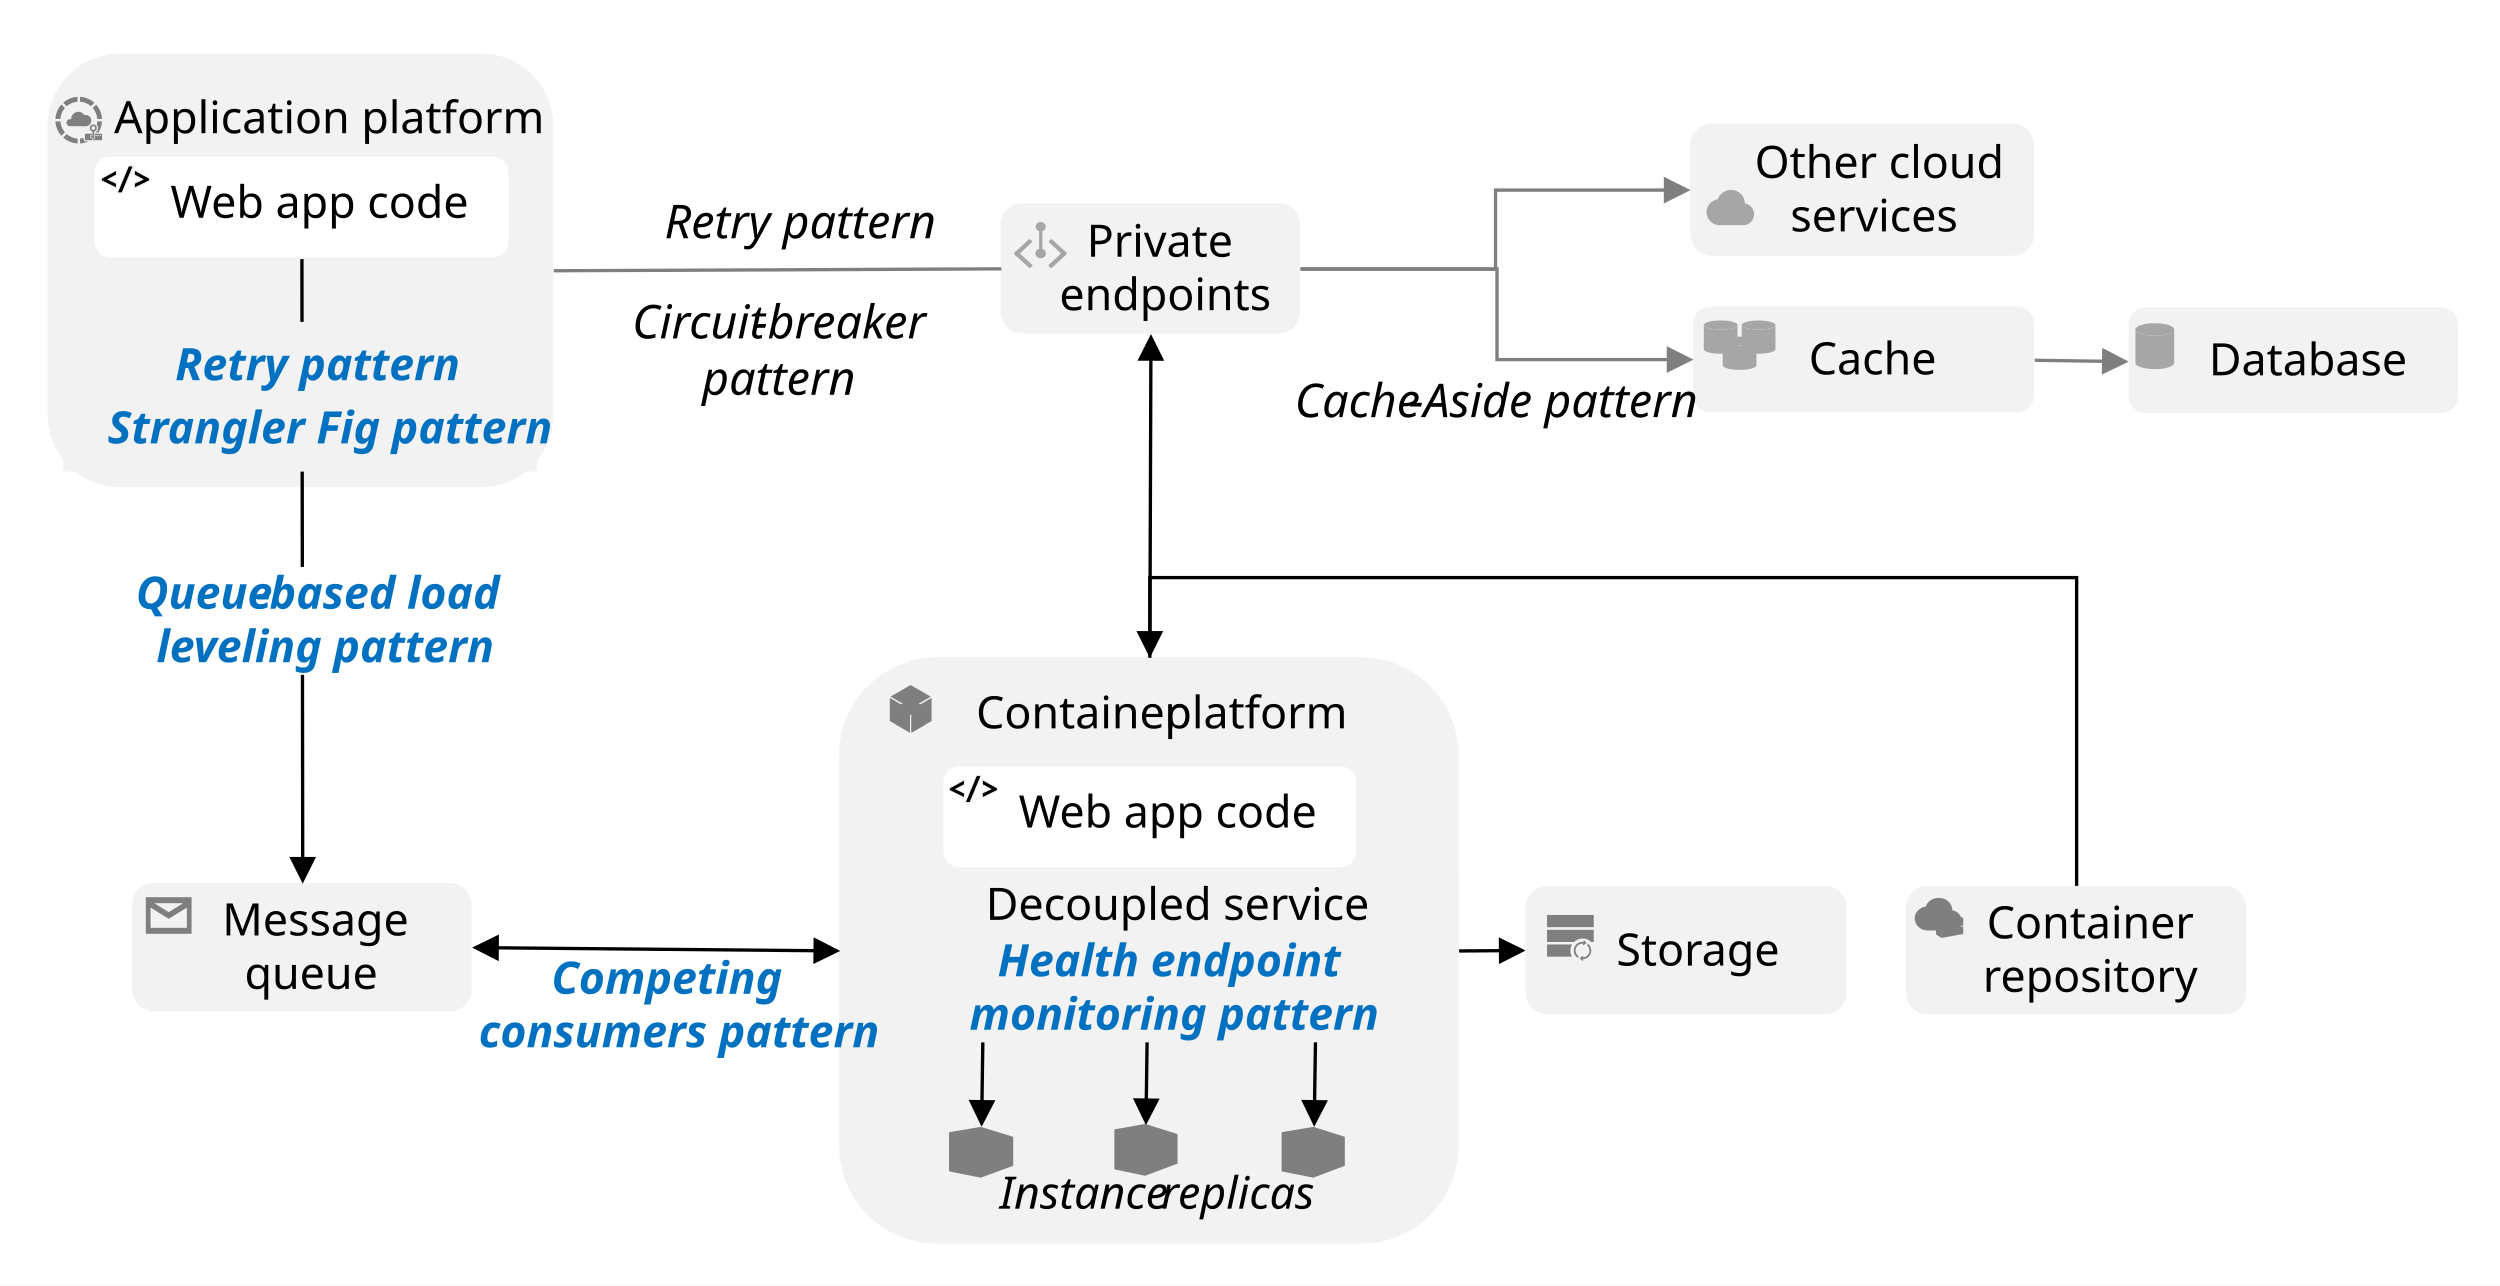
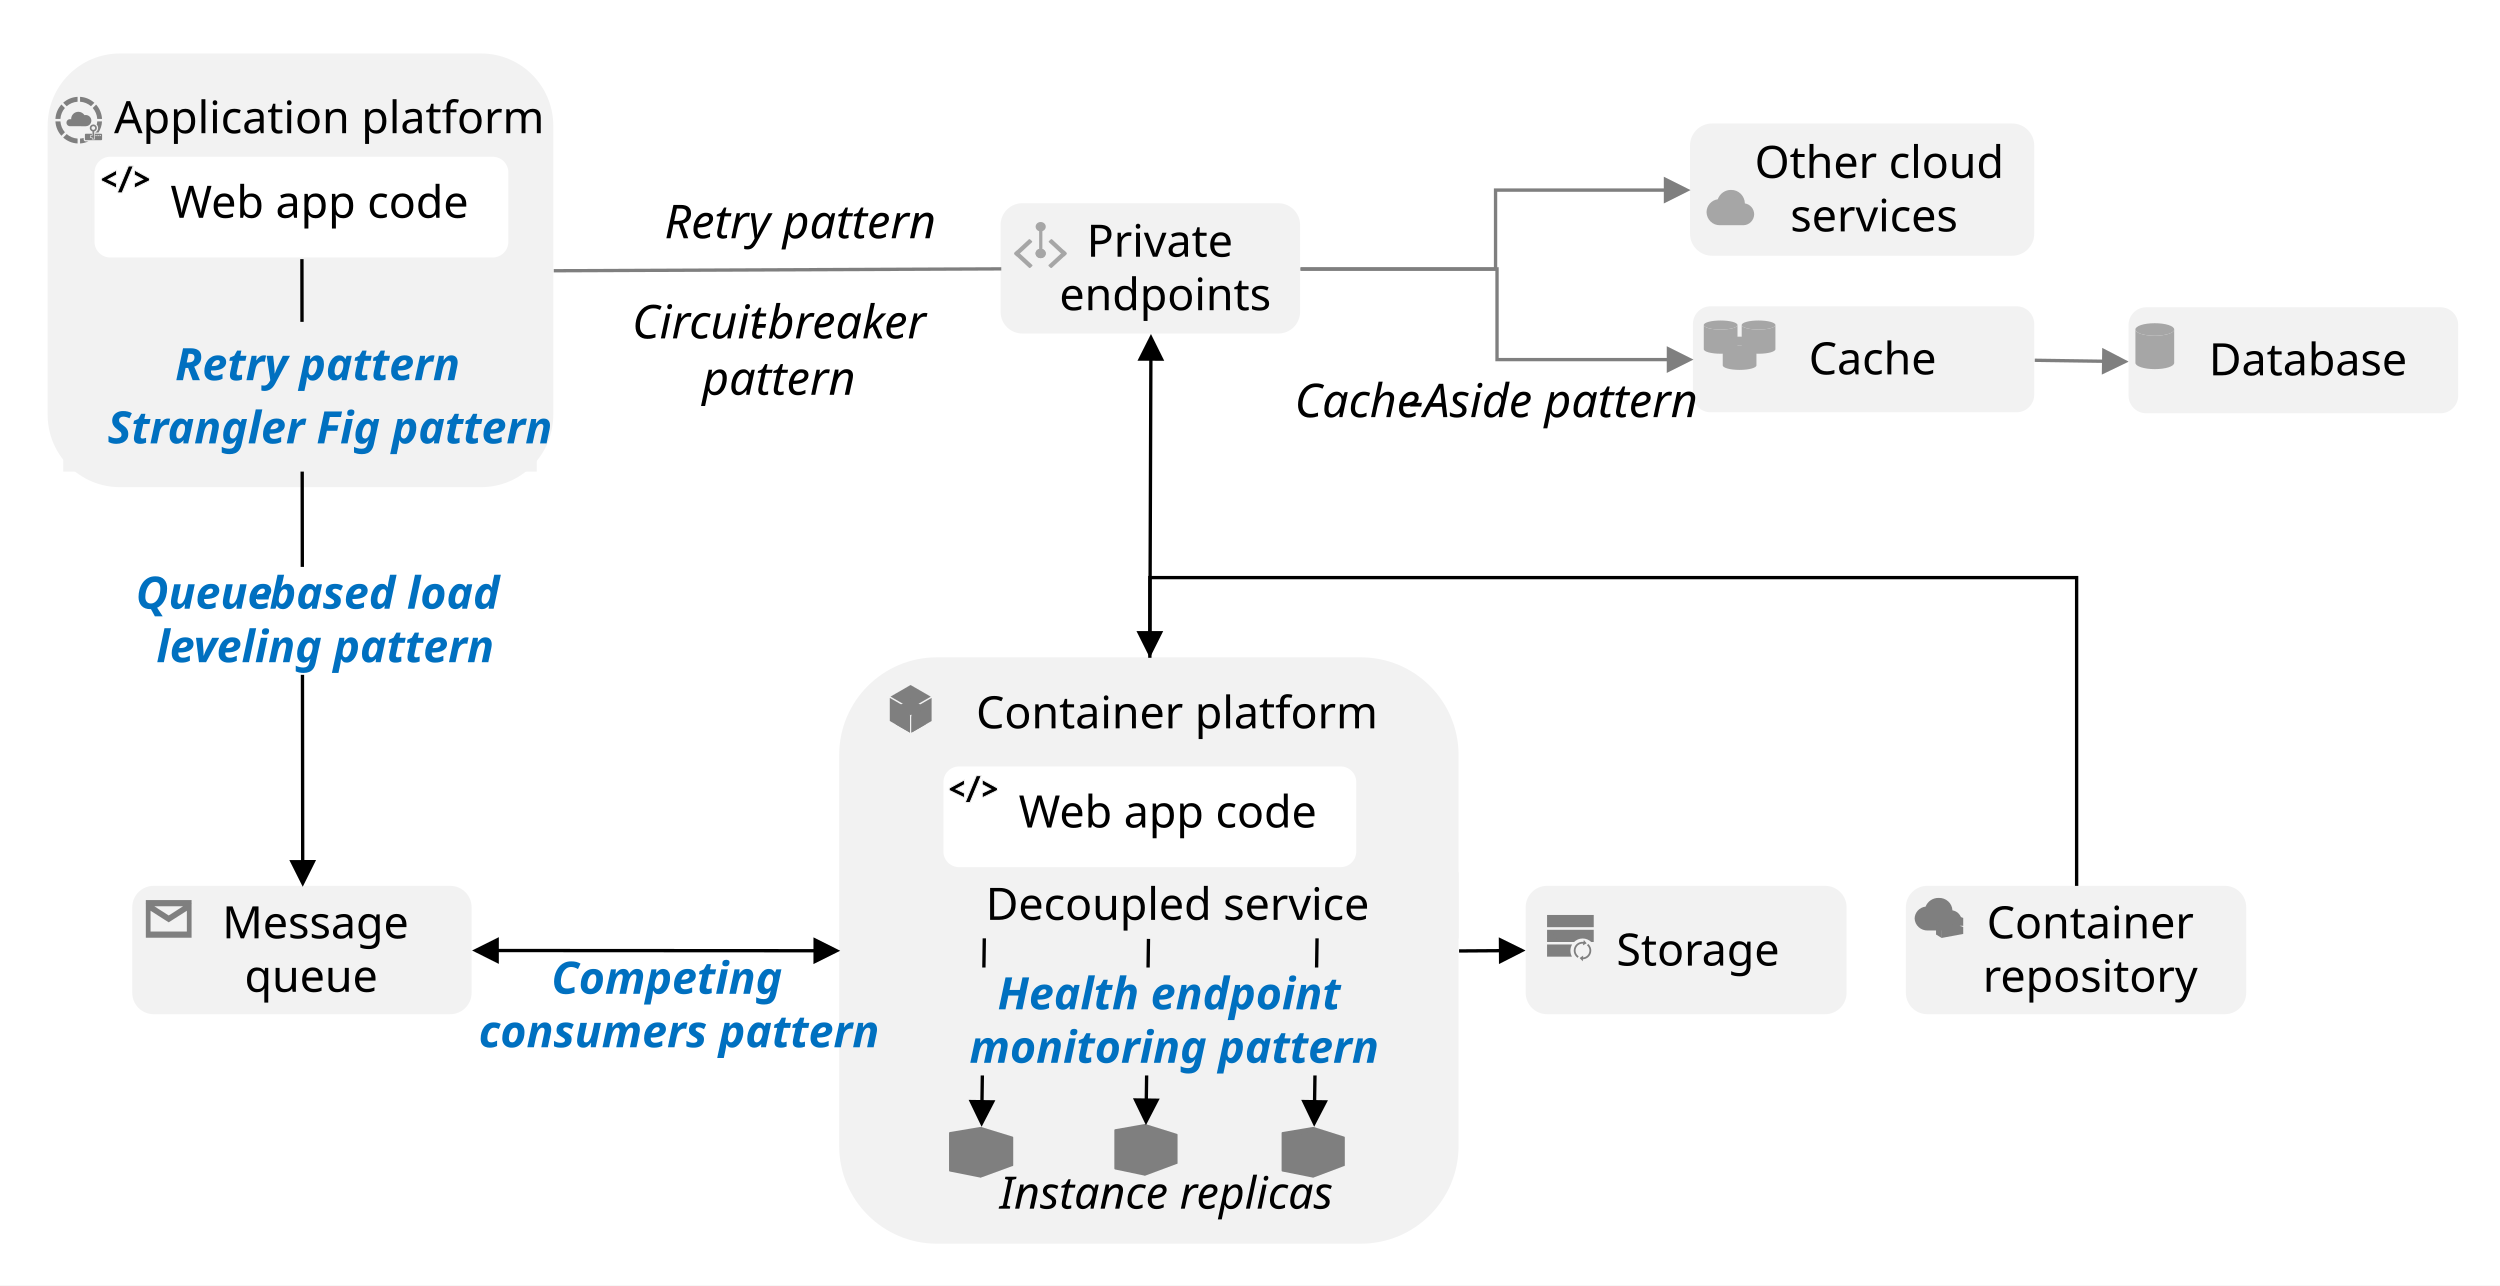
<svg xmlns="http://www.w3.org/2000/svg" width="2571" height="1322" xml:space="preserve" overflow="hidden">
  <defs>
    <clipPath id="clip0">
      <rect x="1220" y="415" width="2571" height="1322" />
    </clipPath>
    <clipPath id="clip1">
      <rect x="2975" y="606" width="49" height="50" />
    </clipPath>
    <clipPath id="clip2">
      <rect x="2975" y="606" width="49" height="50" />
    </clipPath>
    <clipPath id="clip3">
      <rect x="2975" y="606" width="49" height="50" />
    </clipPath>
    <clipPath id="clip4">
      <rect x="2262" y="642" width="55" height="50" />
    </clipPath>
    <clipPath id="clip5">
      <rect x="2262" y="642" width="55" height="50" />
    </clipPath>
    <clipPath id="clip6">
      <rect x="2262" y="642" width="55" height="50" />
    </clipPath>
  </defs>
  <g clip-path="url(#clip0)" transform="translate(-1220 -415)">
    <rect x="1220" y="415" width="2571" height="1322" fill="#FFFFFF" />
    <path d="M1269 544.335C1269 503.281 1302.28 470 1343.33 470L1714.67 470C1755.72 470 1789 503.281 1789 544.335L1789 841.665C1789 882.719 1755.72 916 1714.67 916L1343.33 916C1302.28 916 1269 882.719 1269 841.665Z" fill="#F2F2F2" fill-rule="evenodd" />
    <text font-family="Calibri,Calibri_MSFontService,sans-serif" font-weight="400" font-size="46" transform="matrix(1 0 0 1 1337.29 552)">Application platform</text>
    <path d="M3386.26 788.289 3312.48 787.219 3312.52 783.781 3386.31 784.852ZM3381.9 772.755 3409.2 786.903 3381.5 800.252Z" fill="#7F7F7F" />
    <path d="M3409 749.167C3409 739.134 3417.13 731 3427.17 731L3729.83 731C3739.87 731 3748 739.134 3748 749.167L3748 821.833C3748 831.866 3739.87 840 3729.83 840L3427.17 840C3417.13 840 3409 831.866 3409 821.833Z" fill="#F2F2F2" fill-rule="evenodd" />
    <text font-family="Calibri,Calibri_MSFontService,sans-serif" font-weight="400" font-size="46" transform="matrix(1 0 0 1 3491.61 801)">Database</text>
    <g>
      <g>
        <g>
          <path d="M25 14.278C15.166 14.278 7.194 11.5 7.194 7.833L7.194 42.167C7.194 45.694 15.028 48.556 24.75 48.611L25 48.611C34.833 48.611 42.806 45.833 42.806 42.167L42.806 7.833C42.806 11.416 34.833 14.278 25 14.278Z" fill="#A6A6A6" transform="matrix(1.12 0 0 1 3408 746)" />
          <path d="M42.806 7.833C42.806 11.417 34.833 14.278 25 14.278 15.166 14.278 7.194 11.5 7.194 7.833 7.194 4.167 15.166 1.389 25 1.389 34.833 1.389 42.806 4.167 42.806 7.833Z" fill="#A6A6A6" transform="matrix(1.12 0 0 1 3408 746)" />
          <path d="M38.667 7.306C38.667 9.584 32.528 11.417 25 11.417 17.473 11.417 11.334 9.584 11.334 7.306 11.334 5.028 17.473 3.222 25 3.222 32.528 3.222 38.667 5.056 38.667 7.306Z" fill="#A6A6A6" transform="matrix(1.12 0 0 1 3408 746)" />
          <path d="M25 8.333C21.335 8.24 17.68 8.775 14.195 9.917 17.683 11.037 21.339 11.544 25 11.417 28.669 11.524 32.328 10.979 35.806 9.805 32.311 8.717 28.659 8.219 25 8.333Z" fill="#A6A6A6" transform="matrix(1.12 0 0 1 3408 746)" />
        </g>
      </g>
    </g>
    <path d="M2961 748.167C2961 738.134 2969.13 730 2979.17 730L3293.83 730C3303.87 730 3312 738.134 3312 748.167L3312 820.833C3312 830.866 3303.87 839 3293.83 839L2979.17 839C2969.13 839 2961 830.866 2961 820.833Z" fill="#F2F2F2" fill-rule="evenodd" />
    <text font-family="Calibri,Calibri_MSFontService,sans-serif" font-weight="400" font-size="46" transform="matrix(1 0 0 1 3080.16 800)">Cache</text>
    <g>
      <g>
        <g>
          <path d="M49.5 16.94C41.397 16.94 34.833 14.85 34.833 12.247L34.833 37.143C34.833 39.673 41.287 41.763 49.317 41.8L49.5 41.8C57.603 41.8 64.167 39.71 64.167 37.143L64.167 12.247C64.167 14.85 57.603 16.94 49.5 16.94Z" fill="#A6A6A6" transform="matrix(1.18182 0 0 1 2970 737)" />
          <path d="M64.167 12.247C64.167 14.85 57.603 16.94 49.5 16.94 41.397 16.94 34.833 14.85 34.833 12.247 34.833 9.643 41.397 7.59 49.5 7.59 57.603 7.59 64.167 9.68 64.167 12.247" fill="#A6A6A6" transform="matrix(1.18182 0 0 1 2970 737)" />
          <path d="M60.757 11.88C60.757 13.53 55.697 14.85 49.5 14.85 43.303 14.85 38.243 13.53 38.243 11.88 38.243 10.23 43.303 8.91 49.5 8.91 55.697 8.91 60.757 10.23 60.757 11.88" fill="#A6A6A6" transform="matrix(1.18182 0 0 1 2970 737)" />
          <path d="M49.5 12.577C46.493 12.519 43.493 12.889 40.59 13.677 43.48 14.535 46.487 14.931 49.5 14.85 52.513 14.931 55.52 14.535 58.41 13.677 55.507 12.889 52.507 12.519 49.5 12.577Z" fill="#A6A6A6" transform="matrix(1.18182 0 0 1 2970 737)" />
          <path d="M16.5 16.94C8.397 16.94 1.833 14.85 1.833 12.247L1.833 37.143C1.833 39.673 8.287 41.763 16.5 41.8L16.5 41.8C24.603 41.8 31.167 39.71 31.167 37.143L31.167 12.247C31.167 14.85 24.603 16.94 16.5 16.94Z" fill="#A6A6A6" transform="matrix(1.18182 0 0 1 2970 737)" />
          <path d="M31.167 12.247C31.167 14.85 24.603 16.94 16.5 16.94 8.397 16.94 1.833 14.85 1.833 12.247 1.833 9.643 8.397 7.59 16.5 7.59 24.603 7.59 31.167 9.68 31.167 12.247" fill="#A6A6A6" transform="matrix(1.18182 0 0 1 2970 737)" />
          <path d="M27.757 11.88C27.757 13.53 22.697 14.85 16.5 14.85 10.303 14.85 5.243 13.53 5.243 11.88 5.243 10.23 10.303 8.91 16.5 8.91 22.697 8.91 27.757 10.23 27.757 11.88" fill="#A6A6A6" transform="matrix(1.18182 0 0 1 2970 737)" />
          <path d="M16.5 12.577C13.493 12.519 10.493 12.889 7.59 13.677 10.48 14.535 13.487 14.931 16.5 14.85 19.513 14.931 22.52 14.535 25.41 13.677 22.507 12.889 19.507 12.519 16.5 12.577Z" fill="#A6A6A6" transform="matrix(1.18182 0 0 1 2970 737)" />
          <path d="M33 33.55C24.897 33.55 18.333 31.46 18.333 28.857L18.333 53.753C18.333 56.32 24.787 58.373 32.817 58.41L33 58.41C41.103 58.41 47.667 56.32 47.667 53.753L47.667 28.857C47.667 31.46 41.103 33.55 33 33.55Z" fill="#A6A6A6" transform="matrix(1.18182 0 0 1 2970 737)" />
          <path d="M47.667 28.857C47.667 31.46 41.103 33.55 33 33.55 24.897 33.55 18.333 31.46 18.333 28.857 18.333 26.253 24.897 24.2 33 24.2 41.103 24.2 47.667 26.29 47.667 28.857" fill="#A6A6A6" transform="matrix(1.18182 0 0 1 2970 737)" />
          <path d="M44.257 28.49C44.257 30.14 39.197 31.46 33 31.46 26.803 31.46 21.743 30.14 21.743 28.49 21.743 26.84 26.803 25.667 33 25.667 39.197 25.667 44.257 26.987 44.257 28.637" fill="#A6A6A6" transform="matrix(1.18182 0 0 1 2970 737)" />
          <path d="M33 29.333C29.993 29.276 26.993 29.646 24.09 30.433 26.988 31.242 29.994 31.588 33 31.46 36.013 31.541 39.02 31.145 41.91 30.287 39 29.549 36 29.228 33 29.333Z" fill="#A6A6A6" transform="matrix(1.18182 0 0 1 2970 737)" />
        </g>
      </g>
    </g>
-     <path d="M1315.5 592.334C1315.5 582.484 1323.48 574.5 1333.33 574.5L1726.67 574.5C1736.52 574.5 1744.5 582.484 1744.5 592.334L1744.5 663.666C1744.5 673.515 1736.52 681.5 1726.67 681.5L1333.33 681.5C1323.48 681.5 1315.5 673.515 1315.5 663.666Z" stroke="#F2F2F2" stroke-width="3.438" stroke-miterlimit="8" fill="#FFFFFF" fill-rule="evenodd" />
+     <path d="M1315.5 592.334C1315.5 582.484 1323.48 574.5 1333.33 574.5L1726.67 574.5C1736.52 574.5 1744.5 582.484 1744.5 592.334L1744.5 663.666C1744.5 673.516 1736.52 681.5 1726.67 681.5L1333.33 681.5C1323.48 681.5 1315.5 673.516 1315.5 663.666Z" stroke="#F2F2F2" stroke-width="3.438" stroke-miterlimit="8" fill="#FFFFFF" fill-rule="evenodd" />
    <text font-family="Calibri,Calibri_MSFontService,sans-serif" font-weight="400" font-size="46" transform="matrix(1 0 0 1 1395.32 639)">Web app code</text>
    <g>
      <g>
        <g>
          <path d="M7.049 24.5 15.54 19.849 15.54 14.96 0.18 23.57 0.18 25.78 15.54 33.46 15.54 28.69 7.049 24.5Z" stroke="#F2F2F2" stroke-width="1.021" transform="matrix(1.02041 0 0 1 1324 575)" />
          <path d="M16.24 38.35 21.13 38.35 32.419 10.659 27.53 10.659 16.24 38.35Z" stroke="#F2F2F2" stroke-width="1.021" transform="matrix(1.02041 0 0 1 1324 575)" />
          <path d="M48.819 23.45 33.46 14.849 33.46 19.849 41.95 24.5 33.46 28.57 33.46 33.46 48.819 25.78 48.819 23.45Z" stroke="#F2F2F2" stroke-width="1.021" transform="matrix(1.02041 0 0 1 1324 575)" />
        </g>
      </g>
    </g>
    <path d="M2958 564.667C2958 552.148 2968.15 542 2980.67 542L3289.33 542C3301.85 542 3312 552.148 3312 564.667L3312 655.333C3312 667.852 3301.85 678 3289.33 678L2980.67 678C2968.15 678 2958 667.852 2958 655.333Z" fill="#F2F2F2" fill-rule="evenodd" />
    <text font-family="Calibri,Calibri_MSFontService,sans-serif" font-weight="400" font-size="46" transform="matrix(1 0 0 1 3024.51 598)">Other cloud </text>
    <text font-family="Calibri,Calibri_MSFontService,sans-serif" font-weight="400" font-size="46" transform="matrix(1 0 0 1 3061.17 653)">services</text>
    <g clip-path="url(#clip1)">
      <g clip-path="url(#clip2)">
        <g clip-path="url(#clip3)">
          <path d="M49 28.719C48.912 23.239 44.867 18.63 39.445 17.831 39.237 10.134 32.851 4.052 25.153 4.219 19.07 4.157 13.612 7.945 11.542 13.665 4.969 14.523 0.04 20.104-6.23065e-07 26.732 0.208 34.15 6.384 39.997 13.802 39.799L14.999 39.799 37.349 39.799C37.548 39.814 37.748 39.814 37.948 39.799 44.019 39.696 48.912 34.791 49 28.719Z" fill="#A6A6A6" transform="matrix(1 0 0 1.02041 2975 606)" />
          <path d="M16.197 26.269C16.197 27.337 15.332 28.202 14.264 28.202 13.197 28.202 12.332 27.337 12.332 26.269 12.332 25.202 13.197 24.337 14.264 24.337 15.332 24.337 16.197 25.202 16.197 26.269Z" fill="#A6A6A6" transform="matrix(1 0 0 1.02041 2975 606)" />
          <path d="M21.07 27.004 21.07 25.453 20.852 25.453 19.192 24.908 18.756 23.847 19.6 22.05 18.511 20.961 18.293 20.961 16.742 21.778 15.68 21.342 14.999 19.464 13.448 19.464 13.448 19.682 12.903 21.342 11.76 21.778 9.991 20.934 8.902 22.023 8.902 22.241 9.691 23.792 9.256 24.854 7.35 25.534 7.35 27.222 7.568 27.222 9.228 27.767 9.664 28.828 8.82 30.625 9.909 31.714 10.127 31.714 11.678 30.924 12.74 31.36 13.421 33.238 14.972 33.238 14.972 33.02 15.517 31.36 16.578 30.924 18.375 31.768 19.464 30.679 19.464 30.462 18.674 28.91 19.11 27.848ZM14.264 29.264C12.611 29.264 11.27 27.923 11.27 26.269 11.27 24.616 12.611 23.275 14.264 23.275 15.918 23.275 17.259 24.616 17.259 26.269 17.274 27.908 15.958 29.249 14.319 29.264 14.301 29.264 14.283 29.264 14.264 29.264Z" fill="#A6A6A6" transform="matrix(1 0 0 1.02041 2975 606)" />
          <path d="M29.509 17.939C29.509 19.202 28.485 20.226 27.222 20.226 25.959 20.226 24.936 19.202 24.936 17.939 24.936 16.677 25.959 15.653 27.222 15.653 28.485 15.653 29.509 16.677 29.509 17.939Z" fill="#A6A6A6" transform="matrix(1 0 0 1.02041 2975 606)" />
          <path d="M35.389 18.811 35.389 16.959 35.144 16.959 33.129 16.333 32.666 14.945 33.674 12.767 32.367 11.46 32.122 11.46 30.244 12.413 28.992 11.896 28.175 9.637 26.242 9.637 26.242 9.909 25.589 11.896 24.309 12.413 22.186 11.406 20.879 12.713 21.015 12.958 21.778 14.972 21.342 16.333 19.055 17.068 19.055 19.055 19.328 19.055 21.315 19.709 21.778 20.934 20.77 23.112 22.132 24.5 22.404 24.364 24.255 23.411 25.534 23.928 26.351 26.188 28.202 26.188 28.202 25.916 28.855 23.928 30.135 23.411 32.285 24.418 33.592 23.112 33.456 22.867 32.666 20.907 33.184 19.627ZM27.222 21.533C25.238 21.533 23.629 19.924 23.629 17.939 23.629 15.955 25.238 14.346 27.222 14.346 29.207 14.346 30.815 15.955 30.815 17.939 30.83 19.909 29.246 21.518 27.277 21.533 27.259 21.533 27.24 21.533 27.222 21.533Z" fill="#A6A6A6" transform="matrix(1 0 0 1.02041 2975 606)" />
        </g>
      </g>
    </g>
    <g>
      <g>
        <g>
          <path d="M1283.16 522.462C1279.58 526.429 1277.3 531.591 1277 537.283L1282.13 537.283C1282.42 533.006 1284.12 529.115 1286.77 526.075L1283.16 522.462Z" fill="#7F7F7F" />
          <path d="M1284.97 556.458C1288.94 560.011 1294.1 562.268 1299.78 562.546L1299.78 557.51C1295.5 557.224 1291.61 555.515 1288.57 552.854L1284.97 556.458Z" fill="#7F7F7F" />
          <path d="M1277 539.818C1277.29 545.51 1279.57 550.673 1283.14 554.639L1286.75 551.026C1284.11 547.986 1282.42 544.096 1282.13 539.818L1277 539.818Z" fill="#7F7F7F" />
          <path d="M1318.84 522.556 1315.35 526.051C1318.02 529.091 1319.72 532.99 1320 537.285L1324.92 537.285C1324.62 531.634 1322.38 526.505 1318.84 522.556Z" fill="#7F7F7F" />
          <path d="M1302.31 514.587 1302.31 519.606C1306.6 519.884 1310.49 521.577 1313.54 524.229L1317.04 520.726C1313.09 517.173 1307.96 514.899 1302.31 514.587Z" fill="#7F7F7F" />
          <path d="M1299.78 514.579C1294.1 514.857 1288.95 517.106 1284.98 520.651L1288.58 524.255C1291.61 521.603 1295.5 519.902 1299.77 519.607L1299.77 514.579 1299.78 514.579Z" fill="#7F7F7F" />
          <path d="M1313.79 540.299C1313.8 540.24 1313.82 540.181 1313.83 540.131 1313.89 539.777 1313.93 539.415 1313.93 539.044 1313.93 535.853 1311.34 533.267 1308.15 533.267 1307.71 533.267 1307.28 533.318 1306.87 533.419 1305.54 531.339 1303.23 529.966 1300.59 529.966 1296.49 529.966 1293.17 533.293 1293.17 537.394 1293.17 537.495 1293.17 537.596 1293.17 537.697 1292.8 537.571 1292.4 537.503 1291.98 537.503 1289.96 537.503 1288.33 539.137 1288.33 541.158 1288.33 543.053 1289.77 544.611 1291.62 544.796L1308.15 544.829C1310.32 544.829 1312.21 543.634 1313.2 541.865 1313.23 541.815 1313.26 541.764 1313.29 541.714 1313.44 541.394 1313.66 540.914 1313.79 540.299Z" fill="#7F7F7F" />
          <path d="M1324.92 539.818 1320 539.818C1319.93 540.972 1319.75 542.092 1319.48 543.178 1320.41 544.105 1320.91 545.343 1320.9 546.648 1320.9 548.568 1319.79 550.277 1318.12 551.086L1318.12 551.279 1321.31 551.279C1323.41 547.928 1324.71 544.021 1324.92 539.818Z" fill="#7F7F7F" />
          <path d="M1306.07 558.371 1306.07 556.889C1304.85 557.217 1303.6 557.428 1302.3 557.512L1302.3 562.531C1305.36 562.362 1308.26 561.621 1310.91 560.409L1308.11 560.409C1306.98 560.409 1306.07 559.499 1306.07 558.371Z" fill="#7F7F7F" />
          <path d="M1324.19 552.541 1317.48 552.541 1317.48 558.343 1314.5 558.343 1314.5 556.929 1312.77 556.929 1312.77 554.006 1314.5 554.006 1314.5 552.533 1308.11 552.533C1307.67 552.533 1307.33 552.878 1307.33 553.316L1307.33 558.369C1307.33 558.798 1307.67 559.152 1308.11 559.152L1311.13 559.152 1324.19 559.152C1324.63 559.152 1324.98 558.806 1324.98 558.369L1324.98 553.316C1324.98 552.886 1324.63 552.541 1324.19 552.541ZM1319.33 554.924 1318.27 554.924 1318.27 553.863 1319.33 553.863 1319.33 554.924ZM1321.45 554.924 1320.39 554.924 1320.39 553.863 1321.45 553.863 1321.45 554.924ZM1323.57 554.924 1322.51 554.924 1322.51 553.863 1323.57 553.863 1323.57 554.924Z" fill="#7F7F7F" />
          <path d="M1315.98 542.982C1313.95 542.982 1312.31 544.625 1312.31 546.646 1312.31 548.363 1313.5 549.803 1315.1 550.199L1315.1 554.57 1313.34 554.57 1313.34 556.33 1315.1 556.33 1315.1 557.745 1316.85 557.745 1316.85 550.199C1318.45 549.803 1319.64 548.372 1319.64 546.646 1319.65 544.625 1318.01 542.982 1315.98 542.982ZM1315.98 548.566C1314.92 548.566 1314.05 547.707 1314.05 546.646 1314.05 545.584 1314.91 544.726 1315.98 544.726 1317.05 544.726 1317.91 545.584 1317.91 546.646 1317.91 547.707 1317.04 548.566 1315.98 548.566Z" fill="#7F7F7F" />
        </g>
      </g>
    </g>
    <path d="M2249 646.334C2249 633.999 2259 624 2271.33 624L2534.67 624C2547 624 2557 633.999 2557 646.334L2557 735.666C2557 748.001 2547 758 2534.67 758L2271.33 758C2259 758 2249 748.001 2249 735.666Z" fill="#F2F2F2" fill-rule="evenodd" />
    <text font-family="Calibri,Calibri_MSFontService,sans-serif" font-weight="400" font-size="46" transform="matrix(1 0 0 1 2337.57 679)">Private </text>
    <text font-family="Calibri,Calibri_MSFontService,sans-serif" font-weight="400" font-size="46" transform="matrix(1 0 0 1 2309.5 734)">endpoints</text>
    <g clip-path="url(#clip4)">
      <g clip-path="url(#clip5)">
        <g clip-path="url(#clip6)">
          <path d="M21.805 37.061C23.677 38.96 26.734 38.981 28.633 37.11 30.532 35.238 30.553 32.181 28.681 30.282 28.645 30.246 28.609 30.21 28.572 30.175 28.078 29.693 27.484 29.324 26.833 29.094L26.833 8.358 23.744 8.358 23.744 29.036C21.209 29.814 19.783 32.5 20.561 35.036 20.797 35.806 21.223 36.504 21.8 37.066Z" fill="#A6A6A6" transform="matrix(1.08 0 0 1 2263 642)" />
          <path d="M30.061 6.136C30.061 8.802 27.899 10.964 25.233 10.964 22.567 10.964 20.405 8.802 20.405 6.136 20.405 3.47 22.567 1.308 25.233 1.308 27.899 1.308 30.061 3.47 30.061 6.136Z" fill="#A6A6A6" transform="matrix(1.08 0 0 1 2263 642)" />
          <path d="M7.588 30.122 10.289 30.122C10.766 30.122 11.153 30.509 11.153 30.987L11.153 50.904C11.153 51.86 10.379 52.634 9.424 52.634L6.723 52.634 6.723 52.634 6.723 30.987C6.723 30.509 7.11 30.122 7.588 30.122Z" fill="#A6A6A6" transform="matrix(-0.734814 0.682309 -0.736896 -0.680382 2309.36 703.922)" />
          <path d="M7.439 17.561 10.139 17.561C10.617 17.561 11.004 17.948 11.004 18.426L11.004 39.754 11.004 39.754 8.301 39.754C7.346 39.754 6.571 38.98 6.571 38.024L6.571 18.426C6.571 17.948 6.958 17.561 7.436 17.561 7.437 17.561 7.438 17.561 7.439 17.561Z" fill="#A6A6A6" transform="matrix(0.737056 0.68053 -0.734974 0.682457 2286.73 644.081)" />
          <path d="M40.74 30.122 43.441 30.122C44.396 30.122 45.17 30.897 45.17 31.852L45.17 51.769C45.17 52.247 44.783 52.634 44.306 52.634L41.604 52.634C41.127 52.634 40.74 52.247 40.74 51.769L40.74 30.122 40.74 30.122Z" fill="#A6A6A6" transform="matrix(0.734814 0.682309 -0.736896 0.680382 2306.63 624.409)" />
          <path d="M42.604 17.561 45.305 17.561 45.305 17.561 45.305 38.889C45.305 39.367 44.918 39.754 44.44 39.754L41.739 39.754C41.262 39.754 40.875 39.367 40.875 38.889L40.875 19.29C40.875 18.335 41.649 17.561 42.604 17.561Z" fill="#A6A6A6" transform="matrix(-0.737056 0.68053 -0.734974 -0.682457 2360.67 659.845)" />
          <path d="M30.008 33.628C30.008 36.294 27.847 38.455 25.18 38.455 22.514 38.455 20.353 36.294 20.353 33.628 20.353 30.961 22.514 28.8 25.18 28.8 27.847 28.8 30.008 30.961 30.008 33.628Z" fill="#A6A6A6" transform="matrix(1.08 0 0 1 2263 642)" />
        </g>
      </g>
    </g>
    <path d="M0-1.719 319.12-1.719 319.12 954.823 257.818 954.823 257.818 951.386 317.401 951.386 315.682 953.105 315.682 0 317.401 1.719 0 1.719ZM262.402 966.855 234.902 953.105 262.402 939.355Z" transform="matrix(-1.83697e-16 -1 -1 1.83697e-16 3355.6 1326.4)" />
-     <path d="M1356 1345C1356 1332.85 1365.85 1323 1378 1323L1683 1323C1695.15 1323 1705 1332.85 1705 1345L1705 1433C1705 1445.15 1695.15 1455 1683 1455L1378 1455C1365.85 1455 1356 1445.15 1356 1433Z" fill="#F2F2F2" fill-rule="evenodd" />
-     <text font-family="Calibri,Calibri_MSFontService,sans-serif" font-weight="400" font-size="46" transform="matrix(1 0 0 1 1448.57 1377)">Message </text>
-     <text font-family="Calibri,Calibri_MSFontService,sans-serif" font-weight="400" font-size="46" transform="matrix(1 0 0 1 1471.49 1432)">queue</text>
-     <g>
-       <g>
-         <g>
-           <path d="M2.812 2.659 42.188 2.659 42.188 21.107 22.5 11.82 2.812 21.107 2.812 2.659ZM3.142 23.932 22.5 14.77 41.858 23.932 3.142 23.932ZM45 0 0 0 0 26.591 45 26.591 45 0Z" stroke="#7F7F7F" stroke-width="2.045" fill="#7F7F7F" transform="matrix(1 -1.61193e-16 -1.22465e-16 -1.31624 1371 1374)" />
+     <path d="M1356 1348C1356 1335.85 1365.85 1326 1378 1326L1683 1326C1695.15 1326 1705 1335.85 1705 1348L1705 1436C1705 1448.15 1695.15 1458 1683 1458L1378 1458C1365.85 1458 1356 1448.15 1356 1436Z" fill="#F2F2F2" fill-rule="evenodd" />
+     <text font-family="Calibri,Calibri_MSFontService,sans-serif" font-weight="400" font-size="46" transform="matrix(1 0 0 1 1448.57 1380)">Message </text>
+     <text font-family="Calibri,Calibri_MSFontService,sans-serif" font-weight="400" font-size="46" transform="matrix(1 0 0 1 1471.49 1435)">queue</text>
+     <g>
+       <g>
+         <g>
+           <path d="M2.812 2.659 42.188 2.659 42.188 21.107 22.5 11.82 2.812 21.107 2.812 2.659ZM3.142 23.932 22.5 14.77 41.858 23.932 3.142 23.932ZM45 0 0 0 0 26.591 45 26.591 45 0Z" stroke="#7F7F7F" stroke-width="2.045" fill="#7F7F7F" transform="matrix(1 -1.65799e-16 -1.22465e-16 -1.35385 1371 1378)" />
        </g>
      </g>
    </g>
    <path d="M2083 1191.5C2083 1136 2128 1091 2183.5 1091L2619.5 1091C2675 1091 2720 1136 2720 1191.5L2720 1593.5C2720 1649 2675 1694 2619.5 1694L2183.5 1694C2128 1694 2083 1649 2083 1593.5Z" fill="#F2F2F2" fill-rule="evenodd" />
-     <text font-family="Calibri,Calibri_MSFontService,sans-serif" font-weight="400" font-size="46" transform="matrix(1 0 0 1 2223.84 1164)">Container </text>
-     <text font-family="Calibri,Calibri_MSFontService,sans-serif" font-weight="400" font-size="46" transform="matrix(1 0 0 1 2417.49 1164)">platform</text>
+     <text font-family="Calibri,Calibri_MSFontService,sans-serif" font-weight="400" font-size="46" transform="matrix(1 0 0 1 2223.84 1164)">Container platform</text>
    <path d="M1.719-0.006 2.785 310.04-0.652 310.052-1.719 0.006ZM14.801 305.416 1.145 332.963-12.699 305.51Z" transform="matrix(1 0 0 -1 2402.5 1091.46)" />
    <path d="M0.011-1.719 45.533-1.415 45.51 2.022-0.011 1.719ZM41.03-13.477 68.438 0.456 40.847 14.023Z" transform="matrix(1 0 0 -1 2720.5 1392.96)" />
-     <path d="M1532.22 681.498 1533.02 1300.85 1529.58 1300.86 1528.78 681.502ZM1545.04 1296.25 1531.33 1323.77 1517.54 1296.29Z" />
+     <path d="M1532.22 681.498 1533.02 1304.04 1529.58 1304.04 1528.78 681.502ZM1545.04 1299.44 1531.33 1326.96 1517.54 1299.48Z" />
    <g>
      <g>
        <g>
          <path d="M46.04 13.709 46.04 37.486 25.317 49.45 25.317 25.674 46.04 13.709Z" fill="#7F7F7F" transform="matrix(1.00042 0 0 1 2132 1119)" />
          <path d="M24.418 0.498 3.827 12.386 3.851 12.4 24.55 24.351 28.167 22.262 45.113 12.48 45.117 12.477 45.141 12.463 24.418 0.498Z" fill="#7F7F7F" transform="matrix(1.00042 0 0 1 2132 1119)" />
          <path d="M23.785 25.674 23.785 49.45 3.061 37.486 3.061 13.713 23.785 25.674Z" fill="#7F7F7F" transform="matrix(1.00042 0 0 1 2132 1119)" />
          <path d="M46.039 13.709 46.039 13.713 25.316 25.674 46.039 13.709Z" fill="#7F7F7F" transform="matrix(1.00042 0 0 1 2132 1119)" />
          <path d="M45.113 12.477 28.167 22.263 45.113 12.477Z" fill="#7F7F7F" transform="matrix(1.00042 0 0 1 2132 1119)" />
          <path d="M24.428 0.477 24.415 0.47 3.803 12.369 3.827 12.383 3.851 12.397 24.415 0.526 45.114 12.477 45.138 12.463 45.162 12.449 24.428 0.477Z" fill="#7F7F7F" transform="matrix(1.00042 0 0 1 2132 1119)" />
          <path d="M39.799 24.427 39.799 41.039 25.317 49.397 25.317 32.789 39.799 24.427Z" fill="#7F7F7F" transform="matrix(1.00042 0 0 1 2132 1119)" />
          <path d="M38.934 23.157 24.55 31.463 10.072 23.101 24.456 14.798 38.934 23.157Z" fill="#7F7F7F" transform="matrix(1.00042 0 0 1 2132 1119)" />
          <path d="M23.785 32.789 23.785 49.398 9.306 41.04 9.306 24.431 23.785 32.789Z" fill="#7F7F7F" transform="matrix(1.00042 0 0 1 2132 1119)" />
          <path d="M39.798 24.428 39.798 24.431 25.316 32.789 39.798 24.428Z" fill="#7F7F7F" transform="matrix(1.00042 0 0 1 2132 1119)" />
          <path d="M38.934 23.157 24.55 31.463 38.934 23.157Z" fill="#7F7F7F" transform="matrix(1.00042 0 0 1 2132 1119)" />
          <path d="M24.711 5.32 18.445 8.937 18.452 8.94 22.661 8.951 22.661 11.579 26.838 11.579 26.838 8.958 31.009 8.965 31.012 8.965 31.019 8.961 24.711 5.32Z" fill="#7F7F7F" transform="matrix(1.00042 0 0 1 2132 1119)" />
        </g>
      </g>
    </g>
    <path d="M3180 1348C3180 1335.85 3189.85 1326 3202 1326L3508 1326C3520.15 1326 3530 1335.85 3530 1348L3530 1436C3530 1448.15 3520.15 1458 3508 1458L3202 1458C3189.85 1458 3180 1448.15 3180 1436Z" fill="#F2F2F2" fill-rule="evenodd" />
    <text font-family="Calibri,Calibri_MSFontService,sans-serif" font-weight="400" font-size="46" transform="matrix(1 0 0 1 3263.17 1380)">Container </text>
    <text font-family="Calibri,Calibri_MSFontService,sans-serif" font-weight="400" font-size="46" transform="matrix(1 0 0 1 3259.16 1435)">repository</text>
    <g>
      <g>
        <g>
          <path d="M44.154 20.253C42.495 18.649 40.388 17.586 38.111 17.204 37.801 9.842 31.591 4.118 24.228 4.41 18.382 4.303 13.104 7.891 11.052 13.366 4.85 14.122 0.143 19.316-4.04992e-06 25.562 0.28 32.642 6.23 38.166 13.312 37.92L14.482 37.92 36.042 37.92 36.614 37.92C42.347 37.812 47.013 33.276 47.285 27.549 47.264 24.84 46.144 22.256 44.181 20.389" fill="#7F7F7F" transform="matrix(1.02042 0 0 1 3189 1334)" />
          <path d="M27.413 16.932 27.44 28.583 48.973 33.157 48.973 25.044 27.413 16.932Z" fill="#7F7F7F" transform="matrix(1.02042 0 0 1 3189 1334)" />
          <path d="M27.413 16.932 21.587 20.471 21.587 31.305 27.44 28.583" fill="#7F7F7F" transform="matrix(1.02042 0 0 1 3189 1334)" />
          <path d="M37.24 28.747 39.2 29.291 39.2 22.948 37.24 22.268 37.24 28.747Z" fill="#7F7F7F" transform="matrix(1.02042 0 0 1 3189 1334)" />
          <path d="M35.28 21.642 33.32 20.934 33.32 27.712 35.28 28.257 35.28 21.642Z" fill="#7F7F7F" transform="matrix(1.02042 0 0 1 3189 1334)" />
          <path d="M41.16 29.808 43.065 30.325 43.12 24.282 41.16 23.629 41.16 29.808Z" fill="#7F7F7F" transform="matrix(1.02042 0 0 1 3189 1334)" />
          <path d="M29.427 26.705 31.387 27.195 31.387 20.308 29.427 19.654 29.427 26.705Z" fill="#7F7F7F" transform="matrix(1.02042 0 0 1 3189 1334)" />
          <path d="M47.013 25.616 45.053 24.936 45.053 30.843 47.013 31.387 47.013 25.616Z" fill="#7F7F7F" transform="matrix(1.02042 0 0 1 3189 1334)" />
          <path d="M23.574 28.393 22.594 28.964 22.594 21.261 23.574 20.743ZM25.507 19.627 24.5 20.28 24.5 27.767 25.507 27.222Z" fill="#7F7F7F" transform="matrix(1.02042 0 0 1 3189 1334)" />
          <path d="M48.973 33.157 43.093 35.171 21.587 31.305 27.44 28.583 48.973 33.157Z" fill="#7F7F7F" transform="matrix(1.02042 0 0 1 3189 1334)" />
          <path d="M48.973 41.459 27.331 45.57 27.44 30.353 48.973 34.354 48.973 41.459Z" fill="#7F7F7F" transform="matrix(1.02042 0 0 1 3189 1334)" />
          <path d="M29.427 43.065 29.427 33.401 31.387 33.647 31.387 42.739 29.427 43.065Z" fill="#7F7F7F" transform="matrix(1.02042 0 0 1 3189 1334)" />
          <path d="M35.28 42.085 33.32 42.439 33.32 33.892 35.28 34.191 35.28 42.085 35.28 42.085Z" fill="#7F7F7F" transform="matrix(1.02042 0 0 1 3189 1334)" />
          <path d="M37.24 41.786 37.24 34.382 39.2 34.627 39.2 41.432 37.24 41.786Z" fill="#7F7F7F" transform="matrix(1.02042 0 0 1 3189 1334)" />
          <path d="M43.093 40.752 41.16 41.105 41.16 34.871 43.093 35.171 43.093 40.752Z" fill="#7F7F7F" transform="matrix(1.02042 0 0 1 3189 1334)" />
          <path d="M47.067 40.125 45.053 40.479 45.053 35.361 46.931 35.606 47.067 40.125Z" fill="#7F7F7F" transform="matrix(1.02042 0 0 1 3189 1334)" />
          <path d="M21.587 42.085 21.587 33.211 27.467 30.489 27.467 45.733Z" fill="#7F7F7F" transform="matrix(1.02042 0 0 1 3189 1334)" />
          <path d="M23.438 42.058 22.567 41.623 22.567 34.109 23.438 33.701ZM25.534 32.666 24.5 33.184 24.5 42.657 25.507 43.174 25.507 32.666Z" fill="#7F7F7F" transform="matrix(1.02042 0 0 1 3189 1334)" />
        </g>
      </g>
    </g>
    <path d="M2789 1348C2789 1335.85 2798.85 1326 2811 1326L3097 1326C3109.15 1326 3119 1335.85 3119 1348L3119 1436C3119 1448.15 3109.15 1458 3097 1458L2811 1458C2798.85 1458 2789 1448.15 2789 1436Z" fill="#F2F2F2" fill-rule="evenodd" />
    <text font-family="Calibri,Calibri_MSFontService,sans-serif" font-weight="400" font-size="46" transform="matrix(1 0 0 1 2882.28 1408)">Storage</text>
    <g>
      <g>
        <g>
          <path d="M41.606 26.329 44 26.329 44 14.837 0 14.837 0 26.337 25.472 26.337C27.549 24.298 30.399 23.047 33.535 23.047 36.67 23.047 39.528 24.298 41.606 26.329Z" fill="#F2F2F2" transform="matrix(1 0 0 1.11318 2800 1341)" />
          <path d="M23.61 28.701 0 28.701 0 40.201 23.471 40.201C22.537 38.533 22.004 36.618 22.004 34.571 22.004 32.432 22.591 30.424 23.61 28.701Z" fill="#F2F2F2" transform="matrix(1 0 0 1.11318 2800 1341)" />
          <path d="M44 0.879 0 0.879 0 12.379 44 12.379 44 0.879Z" fill="#F2F2F2" transform="matrix(1 0 0 1.11318 2800 1341)" />
          <path d="M7.175 9.091C8.497 9.091 9.569 8.019 9.569 6.696 9.569 5.374 8.497 4.302 7.175 4.302 5.853 4.302 4.781 5.374 4.781 6.696 4.781 8.019 5.853 9.091 7.175 9.091Z" fill="#F2F2F2" transform="matrix(1 0 0 1.11318 2800 1341)" />
          <path d="M7.175 36.909C8.497 36.909 9.569 35.837 9.569 34.515 9.569 33.193 8.497 32.121 7.175 32.121 5.853 32.121 4.781 33.193 4.781 34.515 4.781 35.837 5.853 36.909 7.175 36.909Z" fill="#F2F2F2" transform="matrix(1 0 0 1.11318 2800 1341)" />
          <path d="M7.175 23.045C8.497 23.045 9.569 21.973 9.569 20.651 9.569 19.328 8.497 18.256 7.175 18.256 5.853 18.256 4.781 19.328 4.781 20.651 4.781 21.973 5.853 23.045 7.175 23.045Z" fill="#F2F2F2" transform="matrix(1 0 0 1.11318 2800 1341)" />
          <path d="M27.302 36.725C26.684 35.095 26.738 33.319 27.464 31.728 28.183 30.137 29.48 28.924 31.11 28.306 32.068 27.943 33.056 27.812 34.06 27.92L33.774 29.519 37.327 27.588 34.67 24.483 34.361 26.229C33.056 26.074 31.735 26.236 30.507 26.7 28.445 27.48 26.808 29.017 25.896 31.025 24.985 33.033 24.916 35.281 25.696 37.343 26.252 38.825 27.217 40.108 28.484 41.042L28.793 41.274 29.812 39.884 29.503 39.652C28.507 38.91 27.742 37.891 27.302 36.725Z" fill="#F2F2F2" transform="matrix(1 0 0 1.11318 2800 1341)" />
          <path d="M41.143 31.496C40.648 30.183 39.83 29.025 38.764 28.121L37.644 29.419C38.486 30.137 39.135 31.048 39.528 32.099 40.803 35.474 39.096 39.251 35.721 40.525 35.149 40.741 34.547 40.873 33.929 40.919L34.029 39.166 30.708 41.467 33.705 44.564 33.821 42.657C34.678 42.61 35.52 42.44 36.323 42.139 40.587 40.533 42.749 35.76 41.143 31.496Z" fill="#F2F2F2" transform="matrix(1 0 0 1.11318 2800 1341)" />
        </g>
      </g>
    </g>
    <g>
      <g>
        <g>
          <path d="M45.388 28.723 48 28.723 48 16.185 0 16.185 0 28.731 27.787 28.731C30.054 26.507 33.163 25.142 36.583 25.142 40.004 25.142 43.121 26.507 45.388 28.723Z" fill="#7F7F7F" transform="matrix(1.00001 0 0 1 2811 1355)" />
          <path d="M25.757 31.31 0 31.31 0 43.856 25.605 43.856C24.585 42.036 24.004 39.947 24.004 37.714 24.004 35.38 24.645 33.189 25.757 31.31Z" fill="#7F7F7F" transform="matrix(1.00001 0 0 1 2811 1355)" />
          <path d="M48 0.959 0 0.959 0 13.504 48 13.504 48 0.959Z" fill="#7F7F7F" transform="matrix(1.00001 0 0 1 2811 1355)" />
          <path d="M7.827 9.917C9.27 9.917 10.439 8.748 10.439 7.305 10.439 5.863 9.27 4.693 7.827 4.693 6.385 4.693 5.215 5.863 5.215 7.305 5.215 8.748 6.385 9.917 7.827 9.917Z" fill="#7F7F7F" transform="matrix(1.00001 0 0 1 2811 1355)" />
          <path d="M7.827 40.265C9.27 40.265 10.439 39.095 10.439 37.653 10.439 36.21 9.27 35.041 7.827 35.041 6.385 35.041 5.215 36.21 5.215 37.653 5.215 39.095 6.385 40.265 7.827 40.265Z" fill="#7F7F7F" transform="matrix(1.00001 0 0 1 2811 1355)" />
          <path d="M7.827 25.14C9.27 25.14 10.439 23.97 10.439 22.528 10.439 21.085 9.27 19.916 7.827 19.916 6.385 19.916 5.215 21.085 5.215 22.528 5.215 23.97 6.385 25.14 7.827 25.14Z" fill="#7F7F7F" transform="matrix(1.00001 0 0 1 2811 1355)" />
          <path d="M29.784 40.063C29.11 38.285 29.169 36.348 29.961 34.612 30.745 32.876 32.16 31.553 33.938 30.88 34.983 30.483 36.061 30.34 37.156 30.458L36.845 32.202 40.72 30.096 37.822 26.709 37.485 28.613C36.061 28.445 34.62 28.622 33.281 29.127 31.031 29.978 29.245 31.655 28.251 33.845 27.256 36.036 27.181 38.488 28.032 40.737 28.638 42.355 29.691 43.754 31.073 44.773L31.41 45.026 32.522 43.509 32.185 43.256C31.098 42.448 30.264 41.335 29.784 40.063Z" fill="#7F7F7F" transform="matrix(1.00001 0 0 1 2811 1355)" />
          <path d="M44.883 34.36C44.343 32.927 43.45 31.663 42.288 30.678L41.066 32.093C41.984 32.877 42.692 33.871 43.122 35.017 44.512 38.699 42.65 42.819 38.968 44.209 38.344 44.445 37.687 44.588 37.013 44.639L37.123 42.726 33.5 45.237 36.769 48.615 36.895 46.534C37.831 46.484 38.749 46.298 39.625 45.97 44.276 44.217 46.635 39.01 44.883 34.36Z" fill="#7F7F7F" transform="matrix(1.00001 0 0 1 2811 1355)" />
        </g>
      </g>
    </g>
    <path d="M0-1.719 202.248-1.719 202.248 81.335 200.529 79.617 378.142 79.617 378.142 83.054 198.811 83.054 198.811 0 200.529 1.719 0 1.719ZM373.559 67.585 401.059 81.335 373.559 95.085Z" fill="#7F7F7F" transform="matrix(1 0 0 -1 2557.5 691.835)" />
    <rect x="1285" y="811" width="487" height="89" fill="#F2F2F2" />
    <text fill="#0070C0" font-family="Calibri,Calibri_MSFontService,sans-serif" font-style="italic" font-weight="700" font-size="46" transform="matrix(1 0 0 1 1330.66 871)">Strangler Fig pattern</text>
    <text fill="#0070C0" font-family="Calibri,Calibri_MSFontService,sans-serif" font-style="italic" font-weight="700" font-size="46" transform="matrix(1 0 0 1 1787.05 1437)">Competing </text>
    <text fill="#0070C0" font-family="Calibri,Calibri_MSFontService,sans-serif" font-style="italic" font-weight="700" font-size="46" transform="matrix(1 0 0 1 1712.3 1492)">consumers pattern</text>
    <path d="M0 0 460.212 1.937" stroke="#7F7F7F" stroke-width="3.438" stroke-miterlimit="8" fill="none" fill-rule="evenodd" transform="matrix(1 0 0 -1 1789.5 693.437)" />
    <path d="M2557.5 689.781 2761.26 689.781 2761.26 784.794 2759.54 783.075 2938.67 783.075 2938.67 786.512 2757.82 786.512 2757.82 691.5 2759.54 693.219 2557.5 693.219ZM2934.09 771.044 2961.59 784.794 2934.09 798.544Z" fill="#7F7F7F" />
    <path d="M2262 1584.71C2262.02 1584.35 2261.77 1584.01 2261.39 1583.9L2229.09 1574 2228 1574 2228 1626 2228.88 1626 2260.91 1614.29C2261.39 1614.4 2261.86 1614.13 2261.98 1613.69 2261.99 1613.64 2262 1613.59 2262 1613.54Z" fill="#7F7F7F" fill-rule="evenodd" />
    <path d="M2227.83 1574.02 2196.82 1579.2C2196.37 1579.26 2196.03 1579.6 2196 1580.02L2196 1618.92C2196.01 1619.33 2196.32 1619.69 2196.76 1619.8L2227.83 1625.98C2228.31 1626.08 2228.79 1625.81 2228.9 1625.38 2228.92 1625.31 2228.93 1625.24 2228.93 1625.17L2228.93 1575.21C2229.13 1574.76 2228.9 1574.25 2228.4 1574.07 2228.22 1574 2228.02 1573.98 2227.83 1574.02Z" fill="#7F7F7F" fill-rule="evenodd" />
    <path d="M2214 1581.71 2214 1618.42 2224 1620 2224 1580 2214 1581.71Z" fill="#7F7F7F" fill-rule="evenodd" />
    <path d="M2201 1583.44 2201 1615.25 2210 1617 2210 1582 2201 1583.44Z" fill="#7F7F7F" fill-rule="evenodd" />
    <path d="M2431 1581.92C2431.02 1581.54 2430.77 1581.21 2430.39 1581.09L2398.09 1571 2397 1571 2397 1624 2397.88 1624 2429.91 1612.07C2430.39 1612.17 2430.86 1611.9 2430.98 1611.46 2430.99 1611.41 2431 1611.36 2431 1611.31Z" fill="#7F7F7F" fill-rule="evenodd" />
    <path d="M2396.86 1571.02 2366.8 1576.3C2366.36 1576.36 2366.03 1576.71 2366 1577.13L2366 1616.79C2366.01 1617.2 2366.31 1617.56 2366.73 1617.68L2396.86 1623.98C2397.33 1624.08 2397.8 1623.81 2397.91 1623.36 2397.92 1623.29 2397.93 1623.22 2397.93 1623.15L2397.93 1572.23C2398.13 1571.78 2397.9 1571.25 2397.42 1571.07 2397.25 1571 2397.05 1570.98 2396.86 1571.02Z" fill="#7F7F7F" fill-rule="evenodd" />
    <path d="M2383 1578.71 2383 1615.42 2394 1617 2394 1577 2383 1578.71Z" fill="#7F7F7F" fill-rule="evenodd" />
    <path d="M2370 1581.44 2370 1613.25 2379 1615 2379 1580 2370 1581.44Z" fill="#7F7F7F" fill-rule="evenodd" />
    <path d="M2603 1584.71C2603.02 1584.35 2602.77 1584.01 2602.4 1583.9L2571.06 1574 2570 1574 2570 1626 2570.86 1626 2601.94 1614.29C2602.4 1614.4 2602.87 1614.13 2602.98 1613.69 2602.99 1613.64 2603 1613.59 2603 1613.54Z" fill="#7F7F7F" fill-rule="evenodd" />
    <path d="M2569.83 1574.02 2538.82 1579.2C2538.37 1579.26 2538.03 1579.6 2538 1580.02L2538 1618.92C2538.01 1619.33 2538.32 1619.69 2538.76 1619.8L2569.83 1625.98C2570.31 1626.08 2570.79 1625.81 2570.9 1625.38 2570.92 1625.31 2570.93 1625.24 2570.93 1625.17L2570.93 1575.21C2571.13 1574.76 2570.9 1574.25 2570.4 1574.07 2570.22 1574 2570.02 1573.98 2569.83 1574.02Z" fill="#7F7F7F" fill-rule="evenodd" />
    <path d="M2555 1581.71 2555 1618.42 2566 1620 2566 1580 2555 1581.71Z" fill="#7F7F7F" fill-rule="evenodd" />
    <path d="M2542 1583.44 2542 1615.25 2551 1617 2551 1582 2542 1583.44Z" fill="#7F7F7F" fill-rule="evenodd" />
    <path d="M1.719-0.023 3.997 168.689 0.56 168.735-1.719 0.023ZM15.966 163.943 2.588 191.627-11.532 164.315Z" transform="matrix(-1 0 0 1 2401.09 1380.5)" />
    <path d="M1.719-0.024 4.487 194.355 1.049 194.404-1.719 0.024ZM16.451 189.6 3.094 217.293-11.046 189.992Z" transform="matrix(-1 0 0 1 2232.59 1356.5)" />
-     <text font-family="Calibri,Calibri_MSFontService,sans-serif" font-style="italic" font-weight="400" font-size="46" transform="matrix(1 0 0 1 2247.91 1658)">Instance </text>
-     <text font-family="Calibri,Calibri_MSFontService,sans-serif" font-style="italic" font-weight="400" font-size="46" transform="matrix(1 0 0 1 2414.05 1658)">replicas</text>
+     <text font-family="Calibri,Calibri_MSFontService,sans-serif" font-style="italic" font-weight="400" font-size="46" transform="matrix(1 0 0 1 2247.91 1658)">Instance replicas</text>
    <path d="M1.719-0.026 4.679 194.353 1.242 194.405-1.719 0.026ZM16.639 189.587 3.309 217.293-10.858 190.006Z" transform="matrix(-1 0 0 1 2574.81 1356.5)" />
-     <rect x="2156" y="1376" width="487" height="111" fill="#F2F2F2" />
-     <text fill="#0070C0" font-family="Calibri,Calibri_MSFontService,sans-serif" font-style="italic" font-weight="700" font-size="46" transform="matrix(1 0 0 1 2245.95 1419)">Health endpoint </text>
-     <text fill="#0070C0" font-family="Calibri,Calibri_MSFontService,sans-serif" font-style="italic" font-weight="700" font-size="46" transform="matrix(1 0 0 1 2217.01 1474)">monitoring pattern</text>
+     <rect x="2156" y="1410" width="487" height="111" fill="#F2F2F2" />
+     <text fill="#0070C0" font-family="Calibri,Calibri_MSFontService,sans-serif" font-style="italic" font-weight="700" font-size="46" transform="matrix(1 0 0 1 2245.95 1453)">Health endpoint </text>
+     <text fill="#0070C0" font-family="Calibri,Calibri_MSFontService,sans-serif" font-style="italic" font-weight="700" font-size="46" transform="matrix(1 0 0 1 2217.01 1508)">monitoring pattern</text>
    <path d="M2188.5 1219.33C2188.5 1209.48 2196.48 1201.5 2206.33 1201.5L2598.67 1201.5C2608.52 1201.5 2616.5 1209.48 2616.5 1219.33L2616.5 1290.67C2616.5 1300.52 2608.52 1308.5 2598.67 1308.5L2206.33 1308.5C2196.48 1308.5 2188.5 1300.52 2188.5 1290.67Z" stroke="#F2F2F2" stroke-width="3.438" stroke-miterlimit="8" fill="#FFFFFF" fill-rule="evenodd" />
    <text font-family="Calibri,Calibri_MSFontService,sans-serif" font-weight="400" font-size="46" transform="matrix(1 0 0 1 2267.63 1266)">Web app code</text>
    <g>
      <g>
        <g>
          <path d="M7.049 24.5 15.54 19.849 15.54 14.96 0.18 23.57 0.18 25.78 15.54 33.46 15.54 28.69 7.049 24.5Z" stroke="#F2F2F2" stroke-width="1.021" transform="matrix(1.02042 0 0 1 2196 1202)" />
          <path d="M16.24 38.35 21.13 38.35 32.419 10.659 27.53 10.659 16.24 38.35Z" stroke="#F2F2F2" stroke-width="1.021" transform="matrix(1.02042 0 0 1 2196 1202)" />
          <path d="M48.819 23.45 33.46 14.849 33.46 19.849 41.95 24.5 33.46 28.57 33.46 33.46 48.819 25.78 48.819 23.45Z" stroke="#F2F2F2" stroke-width="1.021" transform="matrix(1.02042 0 0 1 2196 1202)" />
        </g>
      </g>
    </g>
    <rect x="2087" y="1312" width="633" height="68" fill="#F2F2F2" />
    <text font-family="Calibri,Calibri_MSFontService,sans-serif" font-weight="400" font-size="46" transform="matrix(1 0 0 1 2233.75 1361)">Decoupled service</text>
    <rect x="1287" y="998" width="490" height="111" fill="#FFFFFF" />
    <text fill="#0070C0" font-family="Calibri,Calibri_MSFontService,sans-serif" font-style="italic" font-weight="700" font-size="46" transform="matrix(1 0 0 1 1359.7 1041)">Queue</text>
    <text fill="#0070C0" font-family="Calibri,Calibri_MSFontService,sans-serif" font-style="italic" font-weight="700" font-size="46" transform="matrix(1 0 0 1 1483.45 1041)">-</text>
    <text fill="#0070C0" font-family="Calibri,Calibri_MSFontService,sans-serif" font-style="italic" font-weight="700" font-size="46" transform="matrix(1 0 0 1 1497.2 1041)">based load </text>
    <text fill="#0070C0" font-family="Calibri,Calibri_MSFontService,sans-serif" font-style="italic" font-weight="700" font-size="46" transform="matrix(1 0 0 1 1380.9 1096)">leveling pattern</text>
-     <path d="M1728.43 1387.99 2061.16 1391 2061.13 1394.44 1728.4 1391.43ZM1732.87 1403.5 1705.5 1389.5 1733.12 1376ZM2056.69 1378.93 2084.06 1392.93 2056.44 1406.43Z" />
+     <path d="M1728.42 1390.8 2061.15 1391.01 2061.14 1394.45 1728.42 1394.23ZM1732.99 1406.27 1705.5 1392.5 1733.01 1378.77ZM2056.57 1378.97 2084.06 1392.74 2056.55 1406.47Z" />
    <text font-family="Calibri,Calibri_MSFontService,sans-serif" font-style="italic" font-weight="400" font-size="48" transform="matrix(1 0 0 1 1903.33 660)">Retry pattern</text>
    <text font-family="Calibri,Calibri_MSFontService,sans-serif" font-style="italic" font-weight="400" font-size="48" transform="matrix(1 0 0 1 1870.09 763)">Circuit</text>
    <text font-family="Calibri,Calibri_MSFontService,sans-serif" font-style="italic" font-weight="400" font-size="48" transform="matrix(1 0 0 1 1994.41 763)">-</text>
    <text font-family="Calibri,Calibri_MSFontService,sans-serif" font-style="italic" font-weight="400" font-size="48" transform="matrix(1 0 0 1 2009.31 763)">breaker </text>
    <text font-family="Calibri,Calibri_MSFontService,sans-serif" font-style="italic" font-weight="400" font-size="48" transform="matrix(1 0 0 1 1942 821)">pattern</text>
    <text font-family="Calibri,Calibri_MSFontService,sans-serif" font-style="italic" font-weight="400" font-size="48" transform="matrix(1 0 0 1 2551.46 844)">Cache</text>
    <text font-family="Calibri,Calibri_MSFontService,sans-serif" font-style="italic" font-weight="400" font-size="48" transform="matrix(1 0 0 1 2668.91 844)">-</text>
    <text font-family="Calibri,Calibri_MSFontService,sans-serif" font-style="italic" font-weight="400" font-size="48" transform="matrix(1 0 0 1 2683.81 844)">Aside pattern</text>
    <rect x="1283" y="746" width="490" height="68" fill="#F2F2F2" />
    <text fill="#0070C0" font-family="Calibri,Calibri_MSFontService,sans-serif" font-style="italic" font-weight="700" font-size="46" transform="matrix(1 0 0 1 1400.11 806)">Retry pattern</text>
  </g>
</svg>
